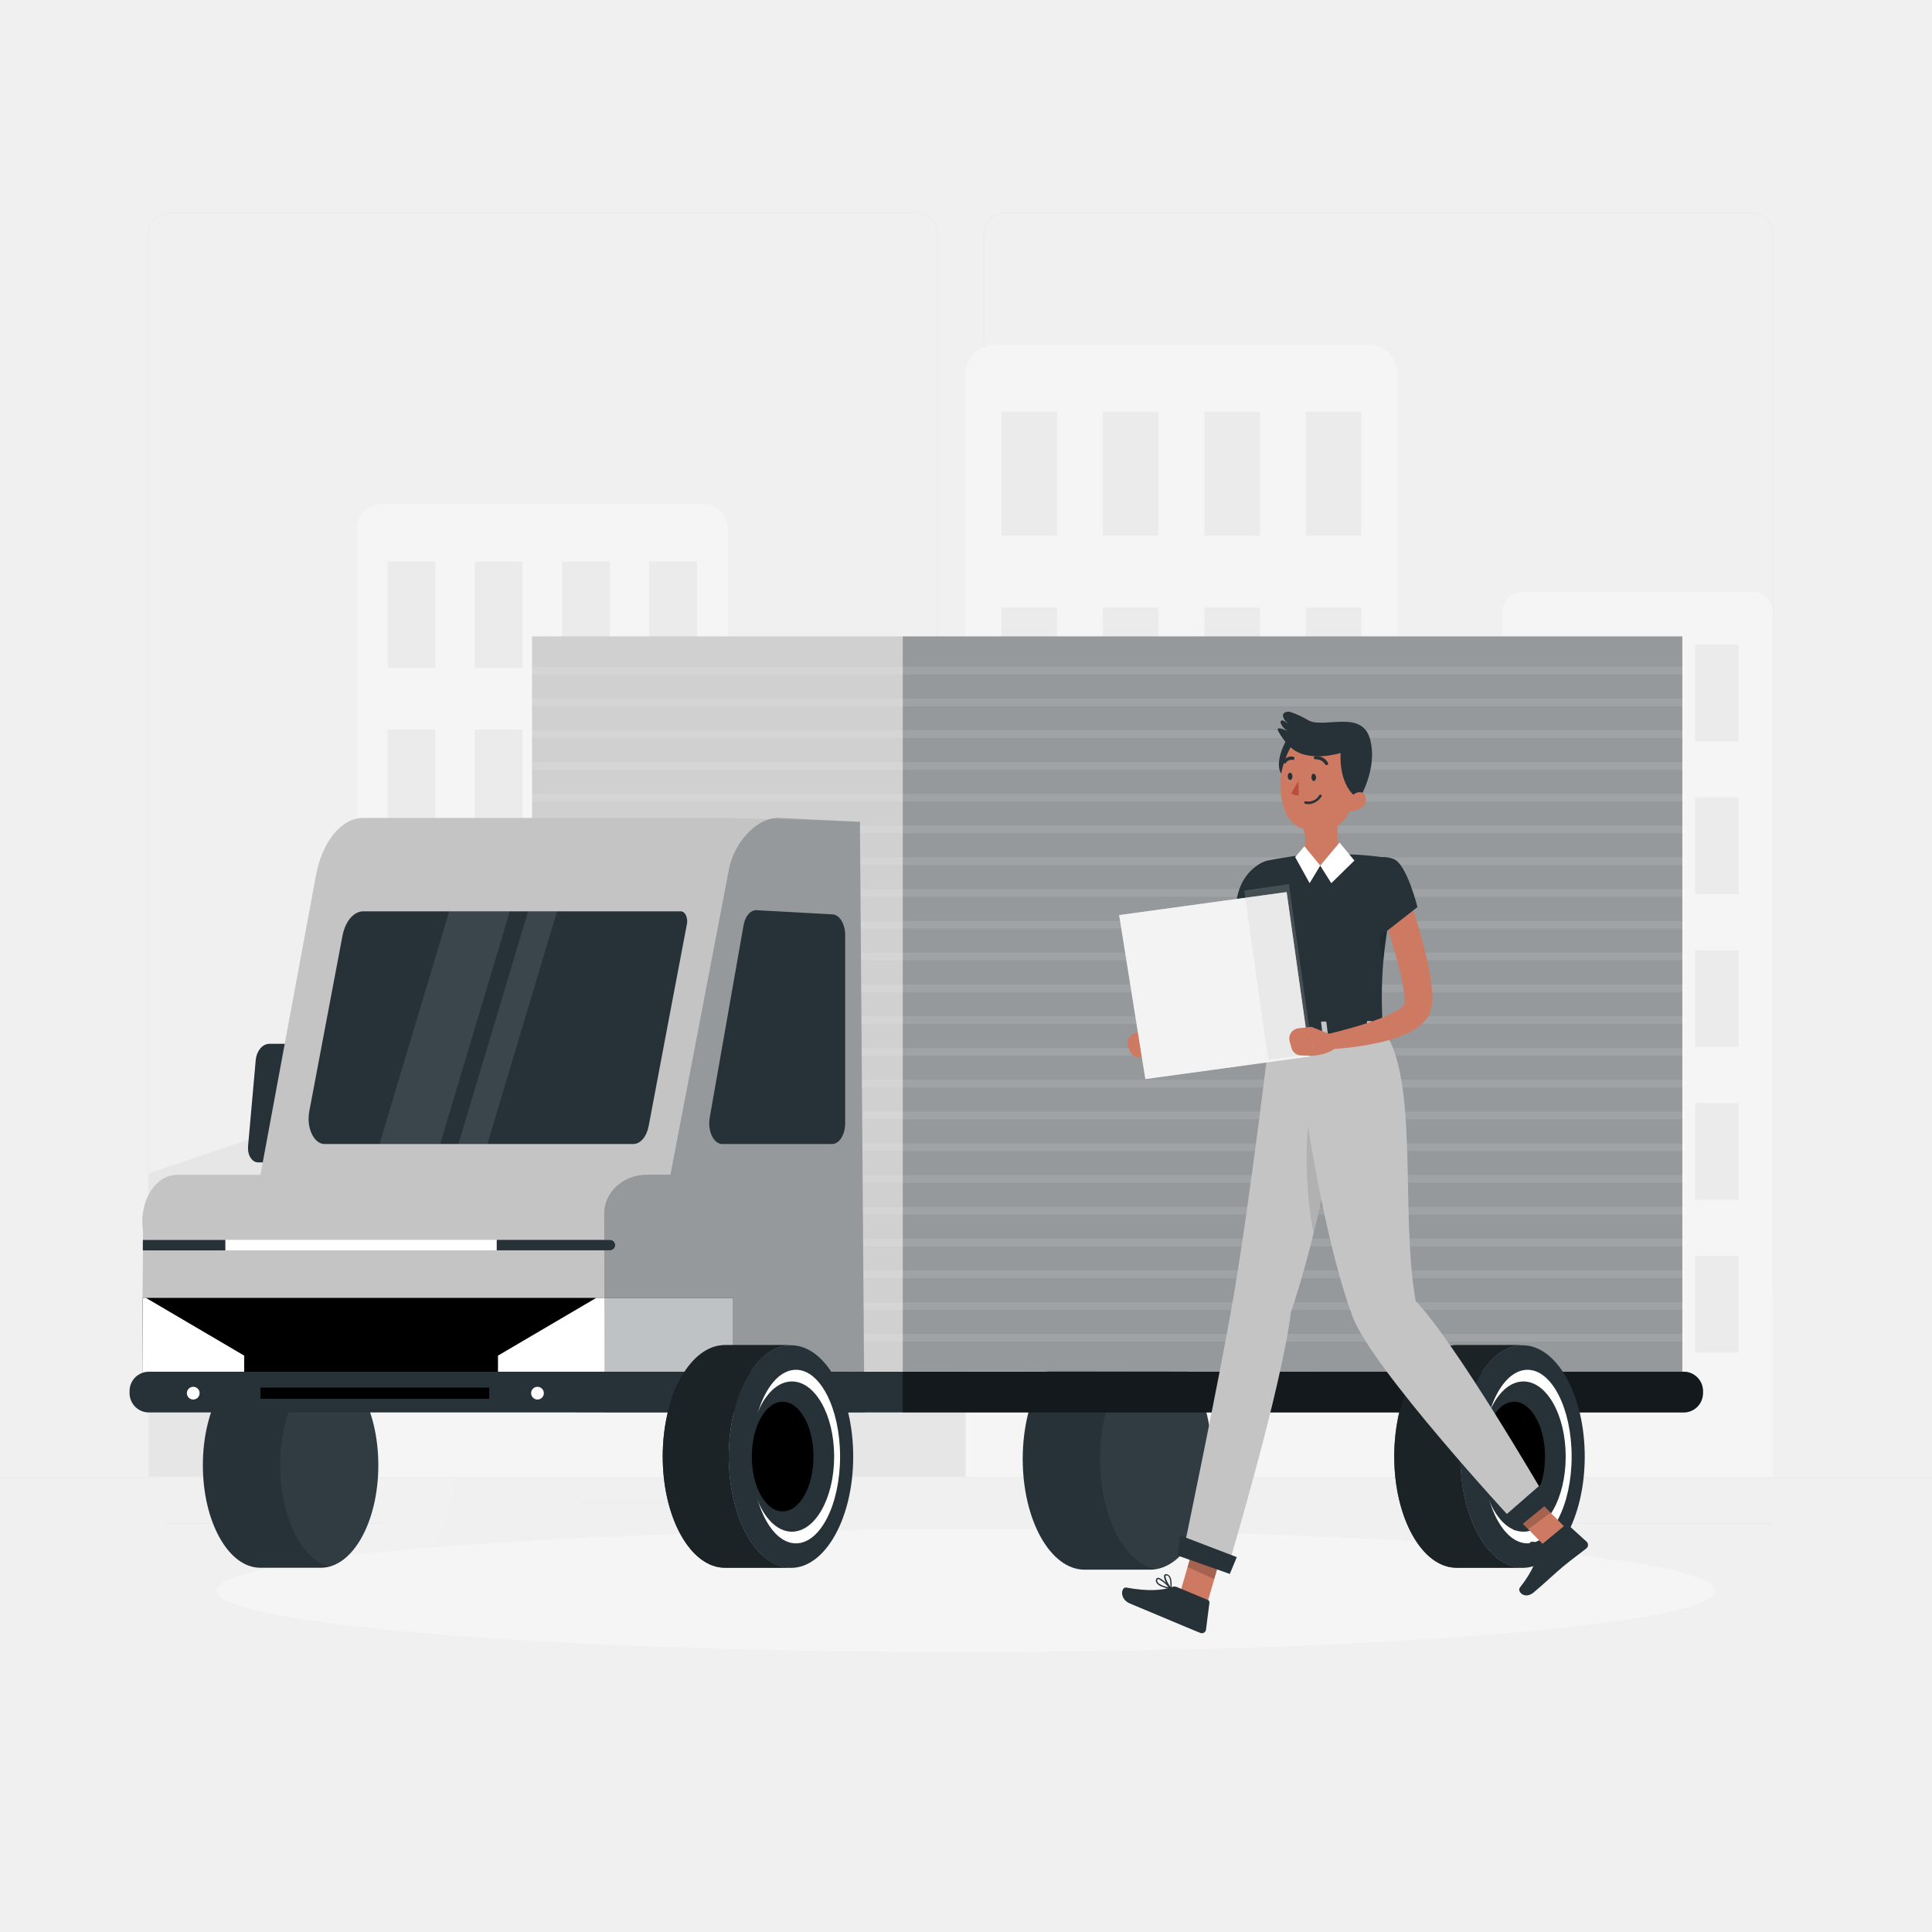
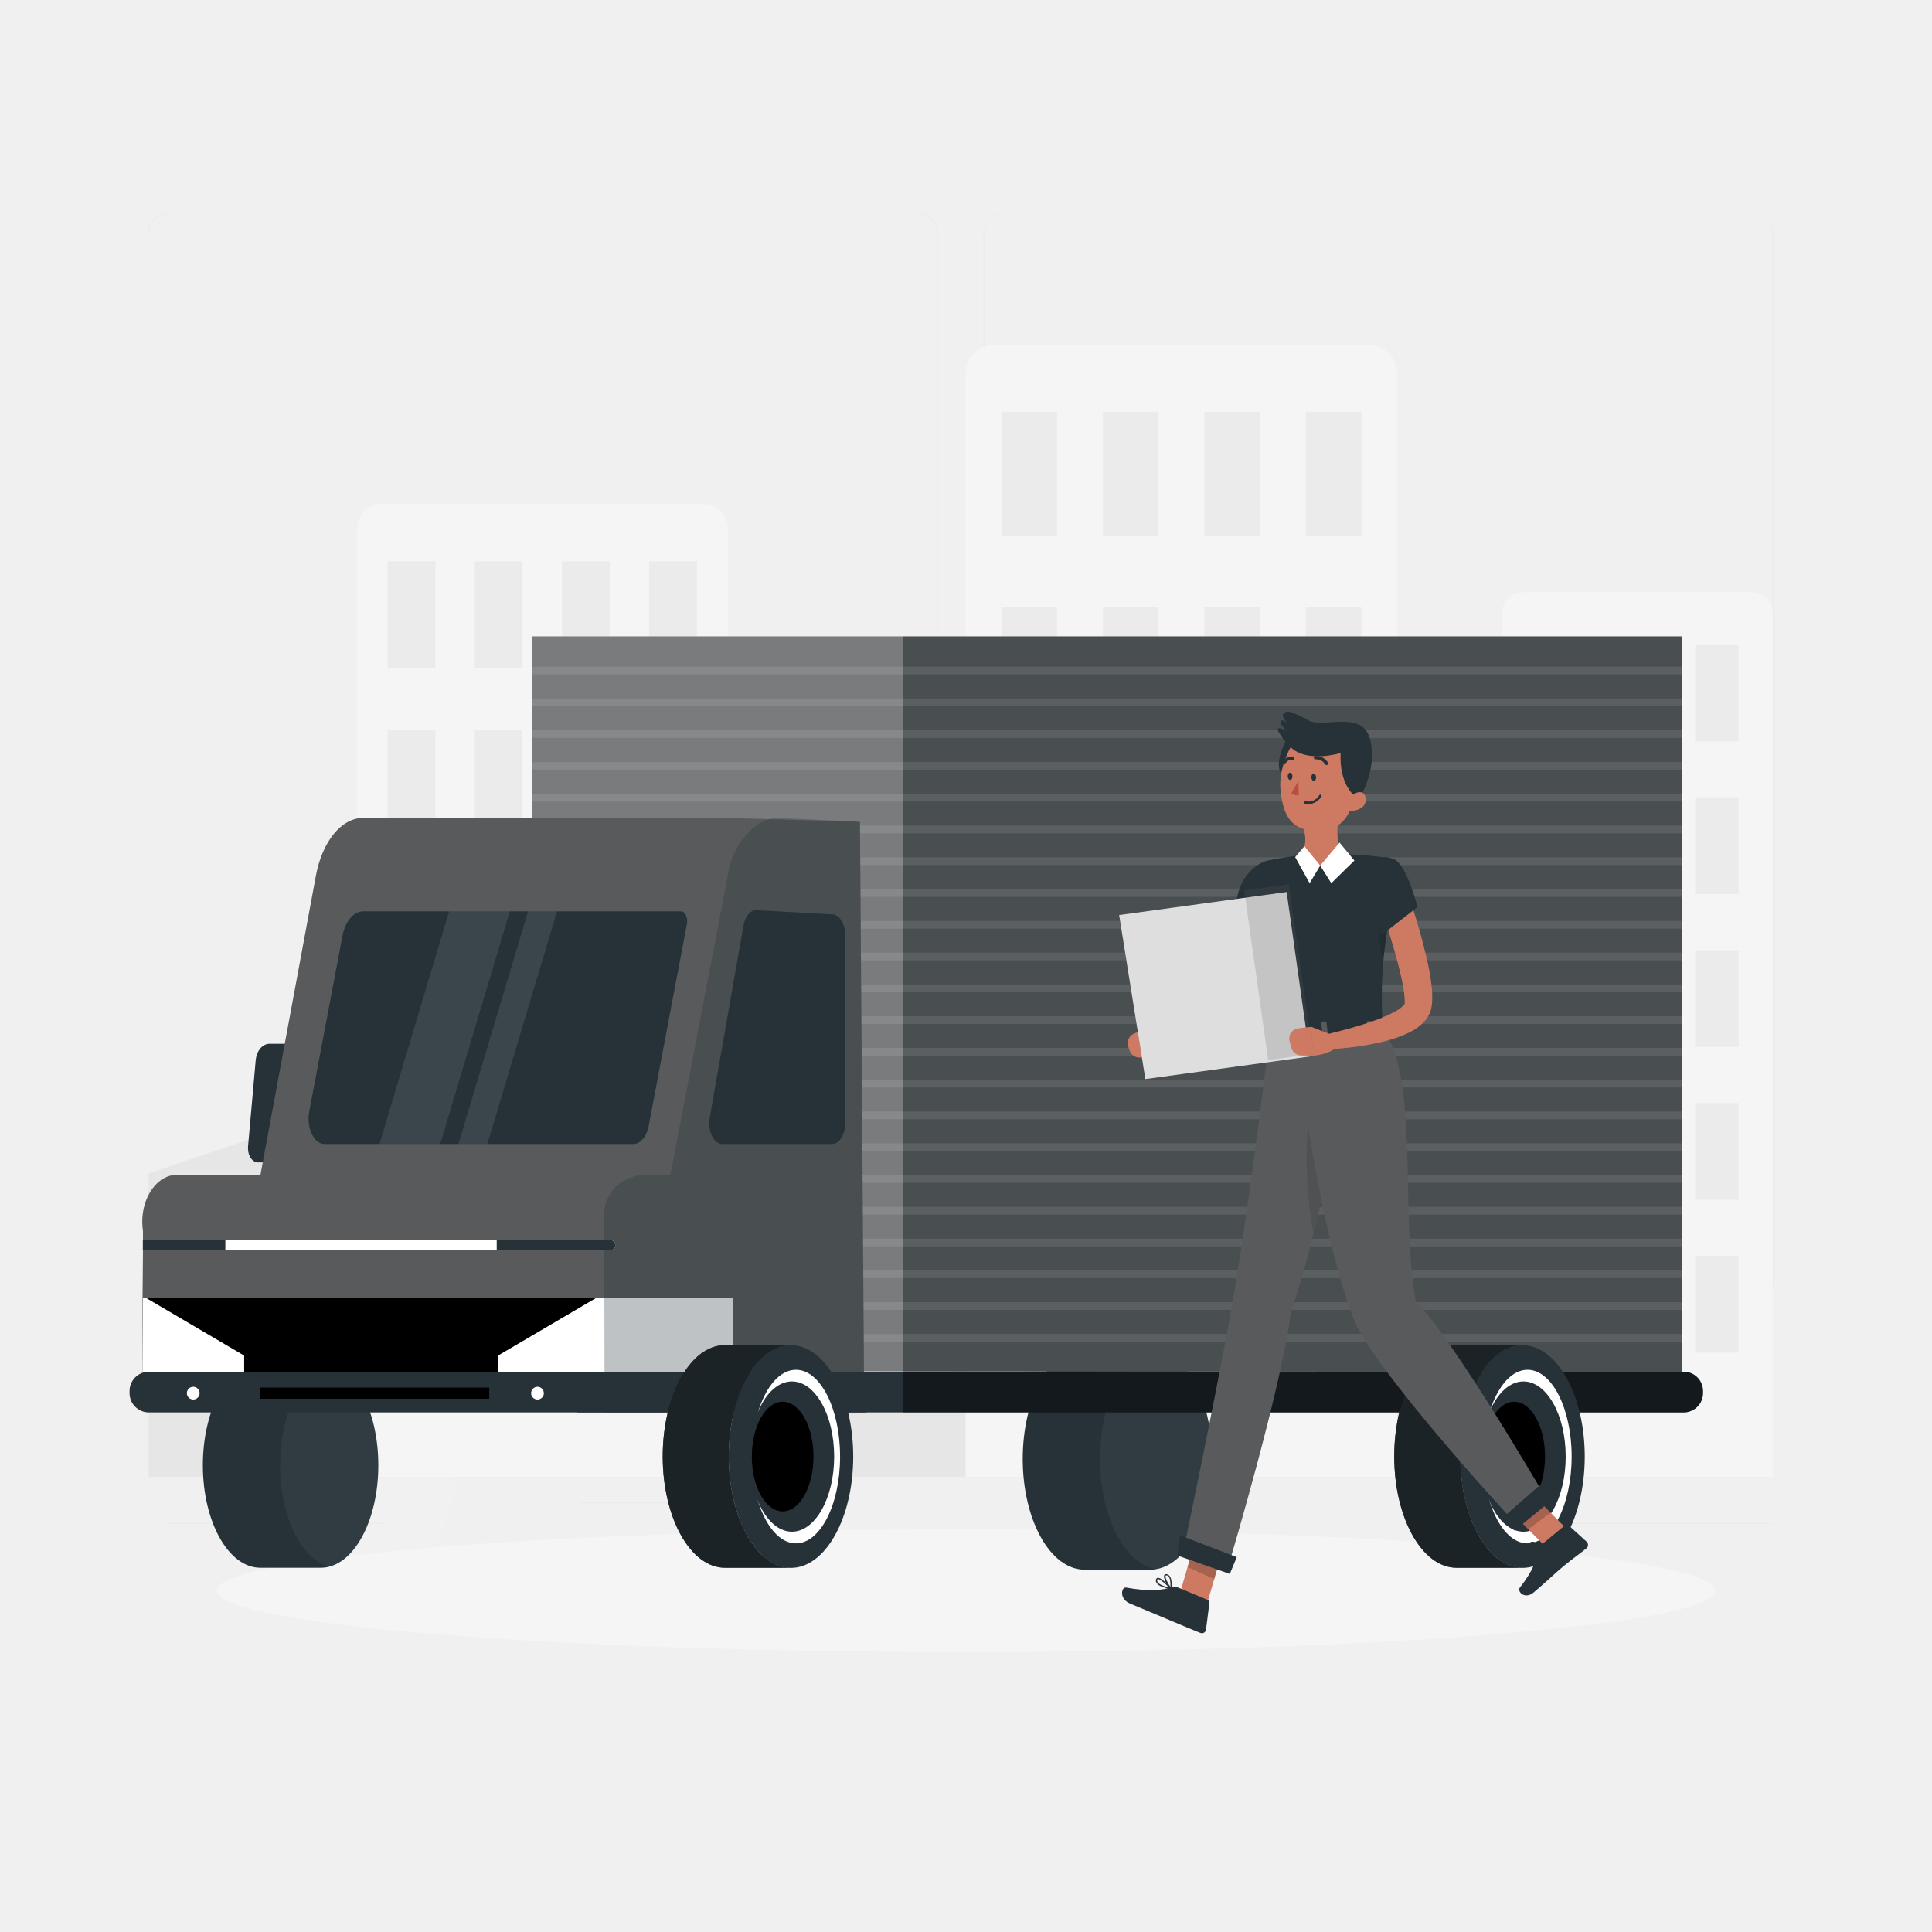
<svg xmlns="http://www.w3.org/2000/svg" viewBox="0 0 500 500">
  <defs>
    <clipPath id="freepik--clip-path--inject-77">
      <path d="M297.68,348.92h-17c-8.85,0-16,12.83-16,28.66s7.17,28.65,16,28.65h17c8.85,0,16-12.83,16-28.65S306.53,348.92,297.68,348.92Z" style="fill:#263238" />
    </clipPath>
  </defs>
  <g id="freepik--background-complete--inject-77">
    <rect y="382.4" width="500" height="0.25" style="fill:#ebebeb" />
    <rect x="150.04" y="388.78" width="23.18" height="0.25" style="fill:#ebebeb" />
    <rect x="402.1" y="394.14" width="56.67" height="0.25" style="fill:#ebebeb" />
    <rect x="42.72" y="394.14" width="56.67" height="0.25" style="fill:#ebebeb" />
    <path d="M237,337.8H43.91a5.71,5.71,0,0,1-5.7-5.71V60.66A5.71,5.71,0,0,1,43.91,55H237a5.71,5.71,0,0,1,5.71,5.71h0V332.09A5.71,5.71,0,0,1,237,337.8ZM43.91,55.2a5.46,5.46,0,0,0-5.45,5.46V332.09a5.46,5.46,0,0,0,5.45,5.46H237a5.48,5.48,0,0,0,5.46-5.46V60.66A5.48,5.48,0,0,0,237,55.2Z" style="fill:#ebebeb" />
    <path d="M453.31,337.8H260.21a5.73,5.73,0,0,1-5.71-5.71V60.66A5.72,5.72,0,0,1,260.21,55h193.1A5.71,5.71,0,0,1,459,60.66V332.09A5.7,5.7,0,0,1,453.31,337.8ZM260.21,55.2a5.48,5.48,0,0,0-5.46,5.46V332.09a5.48,5.48,0,0,0,5.46,5.46h193.1a5.48,5.48,0,0,0,5.46-5.46V60.66a5.48,5.48,0,0,0-5.46-5.46Z" style="fill:#ebebeb" />
    <path d="M98.7,130.41H182a6.37,6.37,0,0,1,6.38,6.38V382.17h-96V136.78A6.38,6.38,0,0,1,98.7,130.41Z" style="fill:#f5f5f5" />
    <rect x="100.3" y="145.28" width="12.38" height="27.56" style="fill:#ebebeb" />
    <rect x="168" y="145.28" width="12.38" height="27.56" style="fill:#ebebeb" />
    <rect x="122.86" y="145.28" width="12.38" height="27.56" style="fill:#ebebeb" />
    <rect x="145.43" y="145.28" width="12.38" height="27.56" style="fill:#ebebeb" />
    <rect x="100.3" y="188.79" width="12.38" height="27.56" style="fill:#ebebeb" />
    <rect x="168" y="188.79" width="12.38" height="27.56" style="fill:#ebebeb" />
    <rect x="122.86" y="188.79" width="12.38" height="27.56" style="fill:#ebebeb" />
    <rect x="145.43" y="188.79" width="12.38" height="27.56" style="fill:#ebebeb" />
    <rect x="100.3" y="232.29" width="12.38" height="27.56" style="fill:#ebebeb" />
    <rect x="168" y="232.29" width="12.38" height="27.56" style="fill:#ebebeb" />
    <rect x="122.86" y="232.29" width="12.38" height="27.56" style="fill:#ebebeb" />
    <rect x="145.43" y="232.29" width="12.38" height="27.56" style="fill:#ebebeb" />
    <rect x="100.3" y="275.8" width="12.38" height="27.56" style="fill:#ebebeb" />
    <rect x="168" y="275.8" width="12.38" height="27.56" style="fill:#ebebeb" />
    <rect x="122.86" y="275.8" width="12.38" height="27.56" style="fill:#ebebeb" />
    <rect x="145.43" y="275.8" width="12.38" height="27.56" style="fill:#ebebeb" />
    <rect x="100.3" y="319.3" width="12.38" height="27.56" style="fill:#ebebeb" />
    <rect x="168" y="319.3" width="12.38" height="27.56" style="fill:#ebebeb" />
    <rect x="122.86" y="319.3" width="12.38" height="27.56" style="fill:#ebebeb" />
    <rect x="145.43" y="319.3" width="12.38" height="27.56" style="fill:#ebebeb" />
    <path d="M393.94,153.28h59.64a5.2,5.2,0,0,1,5.19,5.19v223.7h-70V158.48A5.2,5.2,0,0,1,393.94,153.28Z" style="fill:#f5f5f5" />
    <rect x="397.67" y="166.81" width="11.25" height="25.05" style="fill:#ebebeb" />
    <rect x="418.19" y="166.81" width="11.25" height="25.05" style="fill:#ebebeb" />
    <rect x="438.7" y="166.81" width="11.25" height="25.05" style="fill:#ebebeb" />
    <rect x="397.67" y="206.36" width="11.25" height="25.05" style="fill:#ebebeb" />
    <rect x="418.19" y="206.36" width="11.25" height="25.05" style="fill:#ebebeb" />
    <rect x="438.7" y="206.36" width="11.25" height="25.05" style="fill:#ebebeb" />
    <rect x="397.67" y="245.92" width="11.25" height="25.05" style="fill:#ebebeb" />
    <rect x="418.19" y="245.92" width="11.25" height="25.05" style="fill:#ebebeb" />
    <rect x="438.7" y="245.92" width="11.25" height="25.05" style="fill:#ebebeb" />
    <rect x="397.67" y="285.46" width="11.25" height="25.05" style="fill:#ebebeb" />
    <rect x="418.19" y="285.46" width="11.25" height="25.05" style="fill:#ebebeb" />
    <rect x="438.7" y="285.46" width="11.25" height="25.05" style="fill:#ebebeb" />
    <rect x="397.67" y="325.02" width="11.25" height="25.05" style="fill:#ebebeb" />
    <rect x="418.19" y="325.02" width="11.25" height="25.05" style="fill:#ebebeb" />
    <rect x="438.7" y="325.02" width="11.25" height="25.05" style="fill:#ebebeb" />
    <path d="M257.31,89.26h96.88a7.42,7.42,0,0,1,7.42,7.42V382.17H249.9V96.68A7.42,7.42,0,0,1,257.31,89.26Z" style="fill:#f5f5f5" />
    <rect x="259.17" y="106.57" width="14.4" height="32.06" style="fill:#ebebeb" />
    <rect x="337.93" y="106.57" width="14.4" height="32.06" style="fill:#ebebeb" />
    <rect x="285.42" y="106.57" width="14.4" height="32.06" style="fill:#ebebeb" />
    <rect x="311.68" y="106.57" width="14.4" height="32.06" style="fill:#ebebeb" />
    <rect x="259.17" y="157.19" width="14.4" height="32.06" style="fill:#ebebeb" />
    <rect x="337.93" y="157.19" width="14.4" height="32.06" style="fill:#ebebeb" />
    <rect x="285.42" y="157.19" width="14.4" height="32.06" style="fill:#ebebeb" />
    <rect x="311.68" y="157.19" width="14.4" height="32.06" style="fill:#ebebeb" />
    <rect x="259.17" y="207.81" width="14.4" height="32.06" style="fill:#ebebeb" />
    <rect x="337.93" y="207.81" width="14.4" height="32.06" style="fill:#ebebeb" />
    <rect x="285.42" y="207.81" width="14.4" height="32.06" style="fill:#ebebeb" />
    <rect x="311.68" y="207.81" width="14.4" height="32.06" style="fill:#ebebeb" />
    <rect x="259.17" y="258.42" width="14.4" height="32.06" style="fill:#ebebeb" />
    <rect x="337.93" y="258.42" width="14.4" height="32.06" style="fill:#ebebeb" />
    <rect x="285.42" y="258.42" width="14.4" height="32.06" style="fill:#ebebeb" />
    <rect x="311.68" y="258.42" width="14.4" height="32.06" style="fill:#ebebeb" />
    <rect x="259.17" y="309.03" width="14.4" height="32.06" style="fill:#ebebeb" />
    <rect x="337.93" y="309.03" width="14.4" height="32.06" style="fill:#ebebeb" />
    <rect x="285.42" y="309.03" width="14.4" height="32.06" style="fill:#ebebeb" />
    <rect x="311.68" y="309.03" width="14.4" height="32.06" style="fill:#ebebeb" />
    <rect x="188.35" y="194.17" width="61.54" height="188.01" style="fill:#e6e6e6" />
    <rect x="361.62" y="214.3" width="27.19" height="167.87" style="fill:#e6e6e6" />
    <polygon points="92.32 382.17 38.46 382.17 38.46 303.68 92.32 285.46 92.32 382.17" style="fill:#e6e6e6" />
  </g>
  <g id="freepik--Shadow--inject-77">
    <g id="freepik--Shadow--inject-62--inject-77">
      <ellipse id="freepik--path--inject-62--inject-77" cx="250" cy="411.67" rx="193.89" ry="15.89" style="fill:#f5f5f5" />
    </g>
  </g>
  <g id="freepik--Truck--inject-77">
    <path d="M297.68,348.92h-17c-8.85,0-16,12.83-16,28.66s7.17,28.65,16,28.65h17c8.85,0,16-12.83,16-28.65S306.53,348.92,297.68,348.92Z" style="fill:#263238" />
    <g style="clip-path:url(#freepik--clip-path--inject-77)">
      <path d="M317.68,348.92h-17c-8.85,0-16,12.83-16,28.66s7.17,28.65,16,28.65h17c8.85,0,16-12.83,16-28.65S326.53,348.92,317.68,348.92Z" style="fill:#fff;opacity:0.05" />
    </g>
-     <polygon points="435.39 355.06 137.7 354.85 137.7 164.7 435.39 164.7 435.39 355.06" style="fill:#C4C4C4" />
+     <polygon points="435.39 355.06 137.7 354.85 137.7 164.7 435.39 164.7 435.39 355.06" style="fill:#595A5B" />
    <rect x="233.63" y="164.7" width="201.76" height="190.35" style="fill:#263238;opacity:0.3;isolation:isolate" />
    <rect x="137.7" y="164.7" width="95.93" height="194.11" style="fill:#fff;opacity:0.2;isolation:isolate" />
    <line x1="138.42" y1="173.54" x2="435.39" y2="173.54" style="fill:none;stroke:#fff;stroke-linecap:round;stroke-linejoin:round;stroke-width:2px;opacity:0.1" />
    <line x1="138.42" y1="181.77" x2="435.39" y2="181.77" style="fill:none;stroke:#fff;stroke-linecap:round;stroke-linejoin:round;stroke-width:2px;opacity:0.1" />
    <line x1="138.42" y1="189.99" x2="435.39" y2="189.99" style="fill:none;stroke:#fff;stroke-linecap:round;stroke-linejoin:round;stroke-width:2px;opacity:0.1" />
    <line x1="138.42" y1="198.21" x2="435.39" y2="198.21" style="fill:none;stroke:#fff;stroke-linecap:round;stroke-linejoin:round;stroke-width:2px;opacity:0.1" />
    <line x1="138.42" y1="206.44" x2="435.39" y2="206.44" style="fill:none;stroke:#fff;stroke-linecap:round;stroke-linejoin:round;stroke-width:2px;opacity:0.1" />
    <line x1="138.42" y1="214.66" x2="435.39" y2="214.66" style="fill:none;stroke:#fff;stroke-linecap:round;stroke-linejoin:round;stroke-width:2px;opacity:0.1" />
    <line x1="138.42" y1="222.88" x2="435.39" y2="222.88" style="fill:none;stroke:#fff;stroke-linecap:round;stroke-linejoin:round;stroke-width:2px;opacity:0.1" />
    <line x1="138.42" y1="231.1" x2="435.39" y2="231.1" style="fill:none;stroke:#fff;stroke-linecap:round;stroke-linejoin:round;stroke-width:2px;opacity:0.1" />
    <line x1="138.42" y1="239.33" x2="435.39" y2="239.33" style="fill:none;stroke:#fff;stroke-linecap:round;stroke-linejoin:round;stroke-width:2px;opacity:0.1" />
    <line x1="138.42" y1="247.55" x2="435.39" y2="247.55" style="fill:none;stroke:#fff;stroke-linecap:round;stroke-linejoin:round;stroke-width:2px;opacity:0.1" />
    <line x1="138.42" y1="255.77" x2="435.39" y2="255.77" style="fill:none;stroke:#fff;stroke-linecap:round;stroke-linejoin:round;stroke-width:2px;opacity:0.1" />
    <line x1="138.42" y1="264" x2="435.39" y2="264" style="fill:none;stroke:#fff;stroke-linecap:round;stroke-linejoin:round;stroke-width:2px;opacity:0.1" />
    <line x1="138.42" y1="272.22" x2="435.39" y2="272.22" style="fill:none;stroke:#fff;stroke-linecap:round;stroke-linejoin:round;stroke-width:2px;opacity:0.1" />
    <line x1="138.42" y1="280.44" x2="435.39" y2="280.44" style="fill:none;stroke:#fff;stroke-linecap:round;stroke-linejoin:round;stroke-width:2px;opacity:0.1" />
    <line x1="138.42" y1="288.66" x2="435.39" y2="288.66" style="fill:none;stroke:#fff;stroke-linecap:round;stroke-linejoin:round;stroke-width:2px;opacity:0.1" />
    <line x1="138.42" y1="296.89" x2="435.39" y2="296.89" style="fill:none;stroke:#fff;stroke-linecap:round;stroke-linejoin:round;stroke-width:2px;opacity:0.1" />
    <line x1="138.42" y1="305.11" x2="435.39" y2="305.11" style="fill:none;stroke:#fff;stroke-linecap:round;stroke-linejoin:round;stroke-width:2px;opacity:0.1" />
    <line x1="138.42" y1="313.33" x2="435.39" y2="313.33" style="fill:none;stroke:#fff;stroke-linecap:round;stroke-linejoin:round;stroke-width:2px;opacity:0.1" />
    <line x1="138.42" y1="321.56" x2="435.39" y2="321.56" style="fill:none;stroke:#fff;stroke-linecap:round;stroke-linejoin:round;stroke-width:2px;opacity:0.1" />
    <line x1="138.42" y1="329.78" x2="435.39" y2="329.78" style="fill:none;stroke:#fff;stroke-linecap:round;stroke-linejoin:round;stroke-width:2px;opacity:0.1" />
    <line x1="138.42" y1="338" x2="435.39" y2="338" style="fill:none;stroke:#fff;stroke-linecap:round;stroke-linejoin:round;stroke-width:2px;opacity:0.1" />
    <line x1="138.42" y1="346.23" x2="435.39" y2="346.23" style="fill:none;stroke:#fff;stroke-linecap:round;stroke-linejoin:round;stroke-width:2px;opacity:0.1" />
    <path d="M83.07,352.66H67.34c-8.2,0-14.84,11.88-14.84,26.54s6.64,26.53,14.84,26.53H83.07c8.2,0,14.84-11.88,14.84-26.53S91.27,352.66,83.07,352.66Z" style="fill:#263238" />
    <path d="M103.08,352.66H87.34c-8.2,0-14.84,11.88-14.84,26.54s6.64,26.53,14.84,26.53h15.74c8.19,0,14.84-11.88,14.84-26.53S111.27,352.66,103.08,352.66Z" style="fill:#fff;opacity:0.05" />
    <path d="M74.32,300.83H66.88c-1.46.05-2.66-1.51-2.69-3.49a3.22,3.22,0,0,1,0-.62l2-22.47c.25-2.31,1.68-4,3.4-4.11H77.1c1.45,0,2.65,1.53,2.68,3.51q0,.3,0,.6l-2,22.47C77.48,299,76,300.77,74.32,300.83Z" style="fill:#263238" />
-     <path d="M81.76,226.61,67.41,304,223.64,365.2l-1.09-152.52-34.36-1H94.07C88.41,211.63,83.42,217.71,81.76,226.61Z" style="fill:#C4C4C4" />
-     <path d="M198,239.06c-5.83-.26-11.06,4.52-12.77,11.65l-11.82,49.52H150.66l-1.24,65.33h74.83" style="fill:#C4C4C4" />
+     <path d="M81.76,226.61,67.41,304,223.64,365.2l-1.09-152.52-34.36-1H94.07C88.41,211.63,83.42,217.71,81.76,226.61Z" style="fill:#595A5B" />
+     <path d="M198,239.06c-5.83-.26-11.06,4.52-12.77,11.65l-11.82,49.52H150.66l-1.24,65.33h74.83" style="fill:#595A5B" />
    <path d="M84,296.07c-2.29,0-4.14-2.94-4.14-6.56a9.74,9.74,0,0,1,.18-1.88l8.59-45.44c.72-3.77,2.92-6.35,5.41-6.34h82.18c.89,0,1.62,1.14,1.62,2.56a3.74,3.74,0,0,1-.07.75c-1.8,9.36-7.65,40.37-9.89,52.23-.52,2.78-2.14,4.68-4,4.68Z" style="fill:#263238" />
-     <path d="M159.62,316.21a17.21,17.21,0,0,1-.17,2.38l-.43,2.93-.25,1.73-1.84,12.64-3,20.55-.83,5.71H36.81l0-5.71.08-20.55L37,323.6v-5c-1-6.6,2.19-13,7.05-14.33a6.52,6.52,0,0,1,1.75-.23H150.66C155.61,304,159.62,309.48,159.62,316.21Z" style="fill:#C4C4C4" />
+     <path d="M159.62,316.21a17.21,17.21,0,0,1-.17,2.38l-.43,2.93-.25,1.73-1.84,12.64-3,20.55-.83,5.71H36.81l0-5.71.08-20.55L37,323.6v-5c-1-6.6,2.19-13,7.05-14.33a6.52,6.52,0,0,1,1.75-.23H150.66C155.61,304,159.62,309.48,159.62,316.21Z" style="fill:#595A5B" />
    <path d="M218.73,242v48.71c0,2.95-1.51,5.35-3.38,5.36H186.93c-1.87,0-3.38-2.4-3.38-5.36a8.57,8.57,0,0,1,.12-1.44l8.76-49.8c.42-2.39,1.82-4,3.38-3.91l19.66,1.08C217.29,236.75,218.73,239.12,218.73,242Z" style="fill:#263238" />
    <polygon points="131.94 235.85 116.24 235.85 98.21 296.07 113.92 296.07 131.94 235.85" style="fill:#fff;opacity:0.1;isolation:isolate" />
    <polygon points="144.16 235.85 136.66 235.85 118.64 296.07 126.13 296.07 144.16 235.85" style="fill:#fff;opacity:0.1;isolation:isolate" />
    <polygon points="189.75 335.89 189.75 356.44 36.83 356.44 36.91 335.89 189.75 335.89" />
    <polygon points="168.45 335.89 154.31 335.89 128.88 350.83 128.88 356.44 189.75 356.44 189.75 335.89 168.45 335.89" style="fill:#fff" />
    <polygon points="63.19 350.83 63.19 356.44 36.83 356.44 36.91 335.89 37.77 335.89 63.19 350.83" style="fill:#fff" />
    <path d="M223.71,365.56l-1.16-152.88-21-1c-5.24-.26-11.29,5.83-12.82,12.89L173.51,304h-5.93c-6.66,0-11.22,4.85-11.21,10l.09,51.58h67.25" style="fill:#263238;opacity:0.3;isolation:isolate" />
    <path d="M159.23,322.24a1.35,1.35,0,0,1-.46,1,1.31,1.31,0,0,1-.9.35H37v-2.72h120.9a1.36,1.36,0,0,1,1.15.64A1.38,1.38,0,0,1,159.23,322.24Z" style="fill:#fff" />
    <polygon points="58.32 320.88 58.32 323.6 36.96 323.6 36.97 320.88 58.32 320.88" style="fill:#263238" />
    <path d="M159.23,322.24a1.35,1.35,0,0,1-.46,1,1.31,1.31,0,0,1-.9.35H128.55v-2.72h29.32a1.36,1.36,0,0,1,1.15.64A1.38,1.38,0,0,1,159.23,322.24Z" style="fill:#263238" />
    <path d="M440.73,360v.54a5,5,0,0,1-5,5H38.53a5,5,0,0,1-5-5V360a5,5,0,0,1,5-5h397.2A5,5,0,0,1,440.73,360Z" style="fill:#263238" />
    <rect x="67.41" y="359.11" width="59.2" height="2.89" />
    <path d="M51.66,360.55A1.65,1.65,0,1,1,50,358.9,1.65,1.65,0,0,1,51.66,360.55Z" style="fill:#fff" />
    <path d="M140.75,360.55a1.65,1.65,0,1,1-1.65-1.65A1.65,1.65,0,0,1,140.75,360.55Z" style="fill:#fff" />
    <path d="M188.59,376.93c0-15.91,7.21-28.81,16.11-28.81H187.61c-8.89,0-16.1,12.9-16.1,28.81s7.21,28.8,16.1,28.8H204.7C195.8,405.76,188.59,392.87,188.59,376.93Z" />
    <path d="M188.59,376.93c0-15.91,7.21-28.81,16.11-28.81H187.61c-8.89,0-16.1,12.9-16.1,28.81s7.21,28.8,16.1,28.8H204.7C195.8,405.76,188.59,392.87,188.59,376.93Z" style="fill:#263238;opacity:0.7;isolation:isolate" />
    <ellipse cx="204.7" cy="376.96" rx="16.11" ry="28.81" style="fill:#263238" />
    <ellipse cx="205.99" cy="376.96" rx="11.42" ry="22.46" style="fill:#fff" />
    <ellipse cx="204.95" cy="376.96" rx="10.93" ry="19.44" style="fill:#263238" />
    <ellipse cx="202.55" cy="376.96" rx="7.98" ry="14.19" />
    <path d="M440.73,360v.54a5,5,0,0,1-5,5H233.63V355h202.1A5,5,0,0,1,440.73,360Z" style="opacity:0.5" />
    <path d="M377.92,376.93c0-15.91,7.21-28.81,16.1-28.81H376.94c-8.9,0-16.11,12.9-16.11,28.81s7.21,28.8,16.11,28.8H394C385.13,405.76,377.92,392.87,377.92,376.93Z" />
    <path d="M377.92,376.93c0-15.91,7.21-28.81,16.1-28.81H376.94c-8.9,0-16.11,12.9-16.11,28.81s7.21,28.8,16.11,28.8H394C385.13,405.76,377.92,392.87,377.92,376.93Z" style="fill:#263238;opacity:0.7;isolation:isolate" />
    <ellipse cx="394.02" cy="376.96" rx="16.11" ry="28.81" style="fill:#263238" />
    <ellipse cx="395.32" cy="376.96" rx="11.42" ry="22.46" style="fill:#fff" />
    <ellipse cx="394.27" cy="376.96" rx="10.93" ry="19.44" style="fill:#263238" />
    <ellipse cx="391.87" cy="376.96" rx="7.98" ry="14.19" />
  </g>
  <g id="freepik--Character--inject-77">
    <path d="M328.86,236c-.2,3.85-.55,7.57-1.12,11.36a63.37,63.37,0,0,1-2.56,11.53,19.5,19.5,0,0,1-1.43,3.16,9,9,0,0,1-1.44,1.86l-.28.26-.16.12-.08.07-.34.23-.67.47a36.37,36.37,0,0,1-5.34,2.83,61.16,61.16,0,0,1-10.93,3.62l-1.3-3.56c3.18-1.76,6.44-3.56,9.41-5.43a41.78,41.78,0,0,0,4.18-2.93l.44-.37.22-.19v0h0s.09-.15.2-.39a13.52,13.52,0,0,0,.72-2,44.58,44.58,0,0,0,1.07-5c.31-1.74.56-3.51.77-5.31.41-3.57.76-7.23,1-10.79Z" style="fill:#ce7a63" />
    <path d="M305.58,268l-6.14-1.9,1.15,7.43s4-.5,6-2.74Z" style="fill:#ce7a63" />
    <path d="M292,270.88l.34,1a2.7,2.7,0,0,0,2.69,1.81l3.13-.14L297,266.1l-3.44,1.35A2.72,2.72,0,0,0,292,270.88Z" style="fill:#ce7a63" />
    <path d="M336.12,228.79c0,2.32-1.12,6.9-2.08,10.34-.71,2.47-1.3,4.35-1.3,4.35l-1.41-.35-11.62-2.94c-.18-6,.05-12.53,6-16.45C329.43,221.28,336.09,224.66,336.12,228.79Z" style="fill:#263238" />
    <path d="M336.11,229.19c-.76-.8-2.48-.94-6.23.25-5.37,1.7-6.87,7.58-6.94,11.57l8.39,2.12.72.19.69.16s.29-.94.71-2.37h0c.17-.58.38-1.26.58-2A54.34,54.34,0,0,0,336.11,229.19Z" style="opacity:0.3;isolation:isolate" />
    <polygon points="312.27 415.47 305.18 412.99 309.64 397.63 316.72 400.12 312.27 415.47" style="fill:#ce7a63" />
    <polygon points="407 397.27 401.23 401.57 389.42 389.6 395.19 385.3 407 397.27" style="fill:#ce7a63" />
    <path d="M398.87,399.82l6.23-5.15a.58.58,0,0,1,.76,0l4.78,4.34a1.15,1.15,0,0,1,0,1.63l-.1.09c-2.2,1.76-3.36,2.5-6.1,4.76-1.68,1.39-5.21,4.72-7.54,6.64s-4.35-.27-3.55-1.28c3.57-4.52,4.4-7.5,4.82-9.94A1.93,1.93,0,0,1,398.87,399.82Z" style="fill:#263238" />
    <path d="M304.7,410.77l7.88,3.29a.71.71,0,0,1,.42.74l-.89,6.95a1.06,1.06,0,0,1-1.18.92,1,1,0,0,1-.3-.08c-2.79-1.13-4.1-1.69-7.56-3.14L292.45,415c-2.88-1.21-2.26-4.37-1-4.14,5.83,1.06,9.59.71,11.89-.16A1.77,1.77,0,0,1,304.7,410.77Z" style="fill:#263238" />
    <polygon points="309.64 397.64 307.35 405.55 314.25 408.67 316.73 400.12 309.64 397.64" style="opacity:0.2;isolation:isolate" />
    <polygon points="395.2 385.3 389.42 389.6 395.51 395.77 401.28 391.47 395.2 385.3" style="opacity:0.2;isolation:isolate" />
    <path d="M357.92,266.33l-29.2.42c-4-22.61-5-33.4-5-38.59a5.56,5.56,0,0,1,4.5-5.48c1.78-.35,4-.75,6.23-1.06.76-.1,1.53-.2,2.29-.28a93.16,93.16,0,0,1,13.26-.19c.66,0,1.31.06,2,.1,3,.19,5.74.57,7.69.87a2.68,2.68,0,0,1,2.22,3.07.77.77,0,0,1,0,.15c-.86,4-1.56,7.55-2.12,10.71-.89,5-1.45,9.08-1.78,12.64A110.52,110.52,0,0,0,357.92,266.33Z" style="fill:#263238" />
    <path d="M358,248.72c-1.47-4.41-1.39-13.56.19-16.52l1.61,3.87C358.89,241.1,358.33,245.16,358,248.72Z" style="opacity:0.1;isolation:isolate" />
-     <path d="M328.72,266.75s-5,42.51-9.51,69c-3.57,20.74-12.59,63.91-12.59,63.91l11.71,4.15s13.41-45,15.76-64.22c9.45-27.71,16.25-73.05,16.25-73.05Z" style="fill:#C4C4C4" />
+     <path d="M328.72,266.75s-5,42.51-9.51,69c-3.57,20.74-12.59,63.91-12.59,63.91l11.71,4.15s13.41-45,15.76-64.22c9.45-27.71,16.25-73.05,16.25-73.05Z" style="fill:#595A5B" />
    <polygon points="304.72 402.56 318.27 407.33 320.08 402.98 305.38 397.36 304.72 402.56" style="fill:#263238" />
    <path d="M343.52,279.38l-4.38,8.39c-1.6,6.32-1.22,21.7.81,31.42,3.64-14.65,6.55-30.07,8.36-40.42Z" style="opacity:0.1;isolation:isolate" />
-     <path d="M335.06,266.75s5.23,47.58,15,74c4.9,13.25,41.25,52.53,41.25,52.53l8.2-6.56s-23.05-39.63-33.13-50c-4.11-23,1.06-57.48-8.49-70.38Z" style="fill:#C4C4C4" />
+     <path d="M335.06,266.75s5.23,47.58,15,74c4.9,13.25,41.25,52.53,41.25,52.53l8.2-6.56s-23.05-39.63-33.13-50c-4.11-23,1.06-57.48-8.49-70.38Z" style="fill:#595A5B" />
    <polygon points="392 396.09 401.62 388.21 399.02 383.94 388.49 393.11 392 396.09" style="fill:#263238" />
    <path d="M358.38,264.62l1.35,2.59c.1.2-.13.42-.47.42l-30.64.44c-.27,0-.48-.13-.51-.29l-.29-2.61c0-.18.21-.34.49-.34l29.58-.43A.58.58,0,0,1,358.38,264.62Z" style="fill:#263238" />
-     <path d="M354.41,268h.81c.15,0,.27-.09.26-.18l-.43-3.4c0-.1-.14-.17-.3-.17H354c-.16,0-.28.09-.26.18l.42,3.39C354.11,267.9,354.26,268,354.41,268Z" style="fill:#C4C4C4" />
-     <path d="M330.82,268.32h.8c.16,0,.27-.09.26-.19l-.41-3.39c0-.1-.16-.18-.32-.18h-.8c-.16,0-.28.09-.27.19l.42,3.39C330.52,268.24,330.66,268.32,330.82,268.32Z" style="fill:#C4C4C4" />
-     <path d="M342.62,268.13h.8c.16,0,.28-.09.27-.19l-.42-3.39c0-.11-.15-.19-.31-.18h-.8c-.16,0-.27.09-.27.19l.42,3.39C342.3,268.07,342.46,268.13,342.62,268.13Z" style="fill:#C4C4C4" />
-     <polygon points="289.64 236.82 332.98 230.87 338.98 273.42 296.42 279.26 289.64 236.82" style="fill:#C4C4C4" />
+     <path d="M354.41,268h.81c.15,0,.27-.09.26-.18l-.43-3.4c0-.1-.14-.17-.3-.17H354c-.16,0-.28.09-.26.18l.42,3.39C354.11,267.9,354.26,268,354.41,268Z" style="fill:#595A5B" />
+     <path d="M330.82,268.32h.8c.16,0,.27-.09.26-.19l-.41-3.39c0-.1-.16-.18-.32-.18h-.8c-.16,0-.28.09-.27.19l.42,3.39C330.52,268.24,330.66,268.32,330.82,268.32Z" style="fill:#595A5B" />
+     <path d="M342.62,268.13h.8c.16,0,.28-.09.27-.19l-.42-3.39c0-.11-.15-.19-.31-.18h-.8c-.16,0-.27.09-.27.19l.42,3.39C342.3,268.07,342.46,268.13,342.62,268.13Z" style="fill:#595A5B" />
+     <polygon points="289.64 236.82 332.98 230.87 338.98 273.42 296.42 279.26 289.64 236.82" style="fill:#595A5B" />
    <polygon points="289.64 236.82 332.98 230.87 338.98 273.42 296.42 279.26 289.64 236.82" style="fill:#fff;opacity:0.8;isolation:isolate" />
-     <rect x="324.28" y="230.89" width="11.69" height="44.34" transform="matrix(0.99, -0.14, 0.14, 0.99, -31.36, 47.27)" style="fill:#C4C4C4;opacity:0.2;isolation:isolate" />
+     <rect x="324.28" y="230.89" width="11.69" height="44.34" transform="matrix(0.99, -0.14, 0.14, 0.99, -31.36, 47.27)" style="fill:#595A5B;opacity:0.2;isolation:isolate" />
    <path d="M345.27,268.06l-6-2.35.59,7.5s4-.2,6.15-2.29Z" style="fill:#ce7a63" />
    <path d="M364.14,230.72c1.61,4.5,3,9,4.18,13.6.6,2.31,1.16,4.63,1.61,7,.22,1.2.41,2.42.55,3.69a25.66,25.66,0,0,1,.17,4,10.67,10.67,0,0,1-.4,2.57,7.42,7.42,0,0,1-1.61,2.77,12.77,12.77,0,0,1-3.75,2.77,33.27,33.27,0,0,1-7.24,2.53,76.06,76.06,0,0,1-14.25,1.91l-.47-3.77c2.19-.52,4.43-1.1,6.61-1.71s4.35-1.29,6.43-2.05a32.44,32.44,0,0,0,5.72-2.61,6.64,6.64,0,0,0,1.74-1.47c.13-.2.13-.25.11-.25a6.61,6.61,0,0,0,0-.89,21.46,21.46,0,0,0-.31-2.89c-.16-1-.38-2.12-.62-3.22-.5-2.14-1.06-4.33-1.69-6.52-1.25-4.34-2.66-8.75-4.07-13Z" style="fill:#ce7a63" />
    <path d="M333.74,269.41l.47,1.74a2.65,2.65,0,0,0,2.49,2l3.22.09-.59-7.49-3.28.37a2.66,2.66,0,0,0-2.38,2.92A2.7,2.7,0,0,0,333.74,269.41Z" style="fill:#ce7a63" />
    <path d="M360.73,222.34c3.36,1.37,6.11,12.41,6.11,12.41L357.56,242s-6.58-10.3-5.24-14.77C353.46,223.45,356.45,220.61,360.73,222.34Z" style="fill:#263238" />
    <path d="M396.6,402.94h-.12a1,1,0,0,1-.81-.52.59.59,0,0,1-.05-.59c.41-.8,3-1.12,3.28-1.15a.16.16,0,0,1,.17.08.17.17,0,0,1,0,.19C398.53,401.68,397.48,402.88,396.6,402.94Zm1.95-1.87c-1,.15-2.41.48-2.61.92a.23.23,0,0,0,0,.25.62.62,0,0,0,.53.36c.5,0,1.3-.54,2.1-1.53Z" style="fill:#263238" />
    <path d="M398.78,401c-.87,0-2.61-.31-3-1a.6.6,0,0,1,.14-.73.89.89,0,0,1,.7-.29c1.05,0,2.38,1.61,2.42,1.7a.15.15,0,0,1,0,.16.15.15,0,0,1-.13.11Zm-2.22-1.66a.59.59,0,0,0-.37.18c-.15.16-.12.26-.08.34.23.44,1.6.8,2.48.8a4,4,0,0,0-1.95-1.33Z" style="fill:#263238" />
    <path d="M300.67,410.61a2.82,2.82,0,0,1-1.39-1,1.1,1.1,0,0,1-.08-.92.52.52,0,0,1,.38-.35c.92-.17,3.09,2.16,3.51,2.63a.18.18,0,0,1,0,.2.16.16,0,0,1-.18.08A11.51,11.51,0,0,1,300.67,410.61Zm-.69-1.88a.63.63,0,0,0-.33-.06s-.09,0-.13.12a.72.72,0,0,0,.06.64c.31.54,1.38,1.05,2.9,1.38A10.42,10.42,0,0,0,300,408.73Z" style="fill:#263238" />
    <path d="M302.9,411.23l-.06,0c-.73-.73-1.92-2.92-1.51-3.62.09-.15.28-.31.71-.19,1.61.47,1.12,3.59,1.09,3.72a.13.13,0,0,1-.12.13A.11.11,0,0,1,302.9,411.23Zm-.8-3.49H302c-.16-.05-.28,0-.32,0-.24.41.53,2.06,1.23,2.94C302.9,409.91,303,408.14,302.1,407.74Z" style="fill:#263238" />
    <path d="M333.08,191.23s-4,6.69-1,9.62,3.88-7.46,3.88-7.46Z" style="fill:#263238" />
    <path d="M351.66,206.93s5-7.82,2.92-15.59-11.8-2.75-15.9-4.88a23.46,23.46,0,0,0-4.77-2.21,1.83,1.83,0,0,0-1.59.27c-1,.88.74,2.53,1.28,3.15a5.52,5.52,0,0,0-1.14-1c-.53-.35-1.24-.38-1,.51a4.4,4.4,0,0,0,2.08,2.2c-.39-.22-2.7-1.39-2.86-.66a.72.72,0,0,0,.13.5c1.5,2.8,4.52,6.32,8,6.39C343,195.67,347,207.46,351.66,206.93Z" style="fill:#263238" />
    <path d="M353.43,207.28c-.26,2.64-4.18,2.67-4.18,2.67a8.48,8.48,0,0,1-3.07,3.72,22,22,0,0,0,.16,4.78c.66,2.49,1.5,3.35,2.55,3.91h0l-.84.83a11,11,0,0,1-5.28,1.47l-1.1-.64-1.44.23c-4-1.31-3-4-3-4a8.09,8.09,0,0,0,.11-5.71c-3.84-1.2-5.41-4.54-5.95-10.16s2.62-11,2.62-11c4.34,4.19,12.94,1.5,12.94,1.5-.37,7.88,3.31,10.79,3.31,10.79C351.47,204.59,353.68,204.65,353.43,207.28Z" style="fill:#ce7a63" />
    <path d="M339.47,208a4.42,4.42,0,0,0,2.51-1.84.33.33,0,0,0-.08-.45.32.32,0,0,0-.45.07,3.25,3.25,0,0,1-3.51,1.6.32.32,0,0,0-.4.21.33.33,0,0,0,.21.41A3.4,3.4,0,0,0,339.47,208Z" style="fill:#263238" />
    <path d="M340.61,201.12c0,.51-.2.95-.54,1s-.65-.37-.69-.88.21-1,.55-1S340.57,200.6,340.61,201.12Z" style="fill:#263238" />
    <path d="M334.49,200.86c0,.51-.2.95-.54,1s-.64-.37-.68-.88.2-.95.54-1S334.46,200.34,334.49,200.86Z" style="fill:#263238" />
    <path d="M336.11,205.81l-.07-3.7-1.84,3.12A2.3,2.3,0,0,0,336.11,205.81Z" style="fill:#ba4d3c" />
    <path d="M343.4,198a.34.34,0,0,0,.12-.06.42.42,0,0,0,.14-.59,3.47,3.47,0,0,0-3.27-1.68.42.42,0,0,0-.37.48.43.43,0,0,0,.48.37h0a2.64,2.64,0,0,1,2.43,1.28A.43.43,0,0,0,343.4,198Z" style="fill:#263238" />
    <path d="M332.55,197.59a.45.45,0,0,0,.27-.2,1.68,1.68,0,0,1,1.68-.73.42.42,0,0,0,.5-.34.43.43,0,0,0-.34-.5,2.5,2.5,0,0,0-2.58,1.14.44.44,0,0,0,.15.59A.45.45,0,0,0,332.55,197.59Z" style="fill:#263238" />
    <polygon points="350.52 222.71 348.37 224.81 344.54 228.57 343.1 226.28 341.67 224.02 346.67 218.06 350.31 222.46 350.52 222.71" style="fill:#fff" />
    <polygon points="341.67 224.02 340.56 225.87 338.93 228.57 335.19 221.82 337.58 219.01 341.67 224.02" style="fill:#fff" />
  </g>
</svg>
